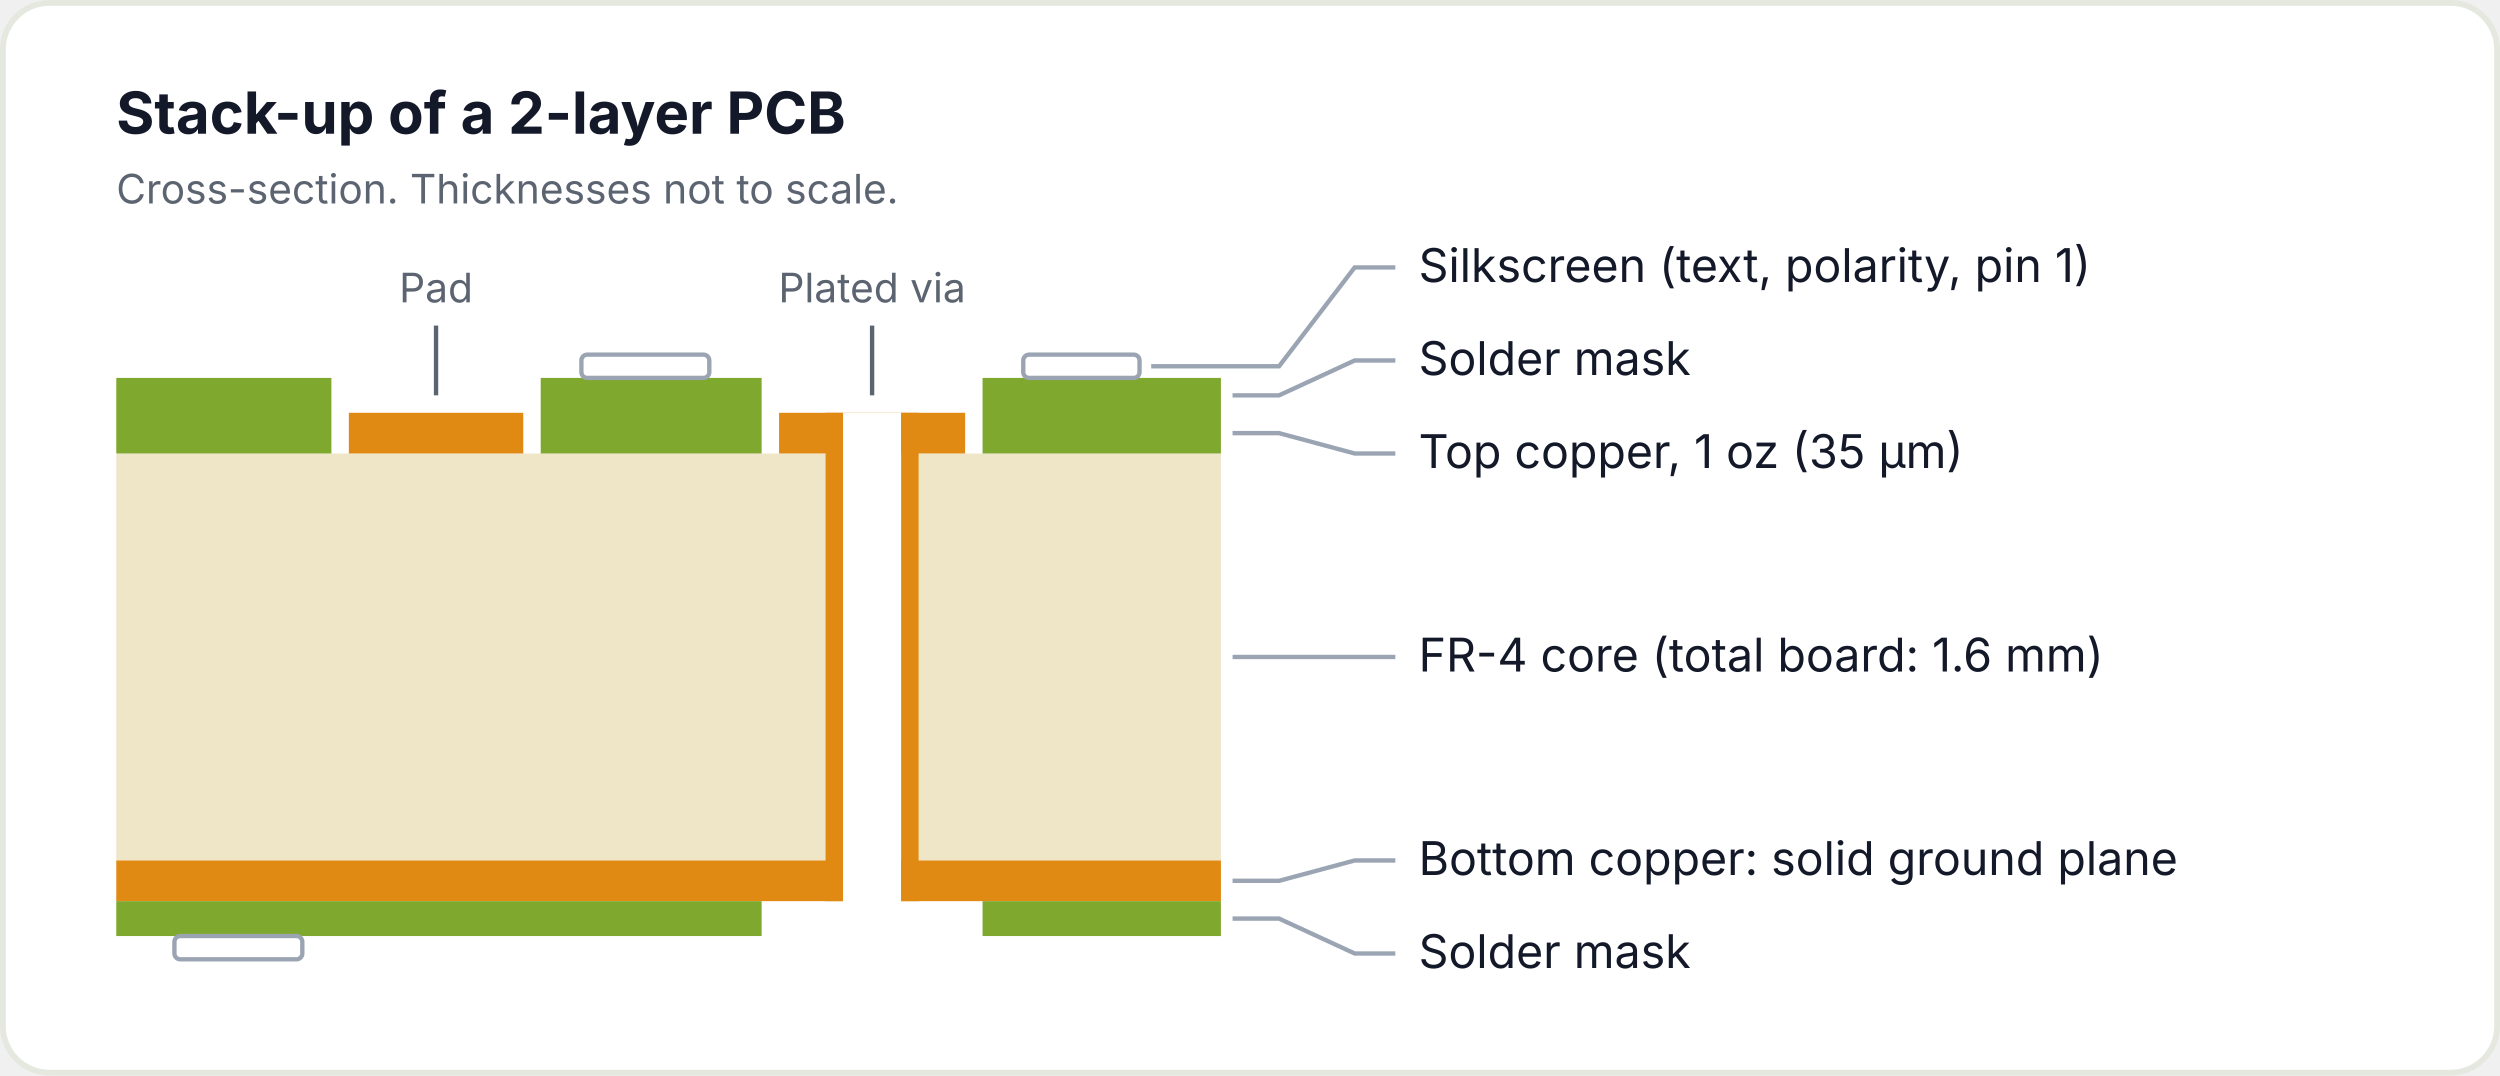
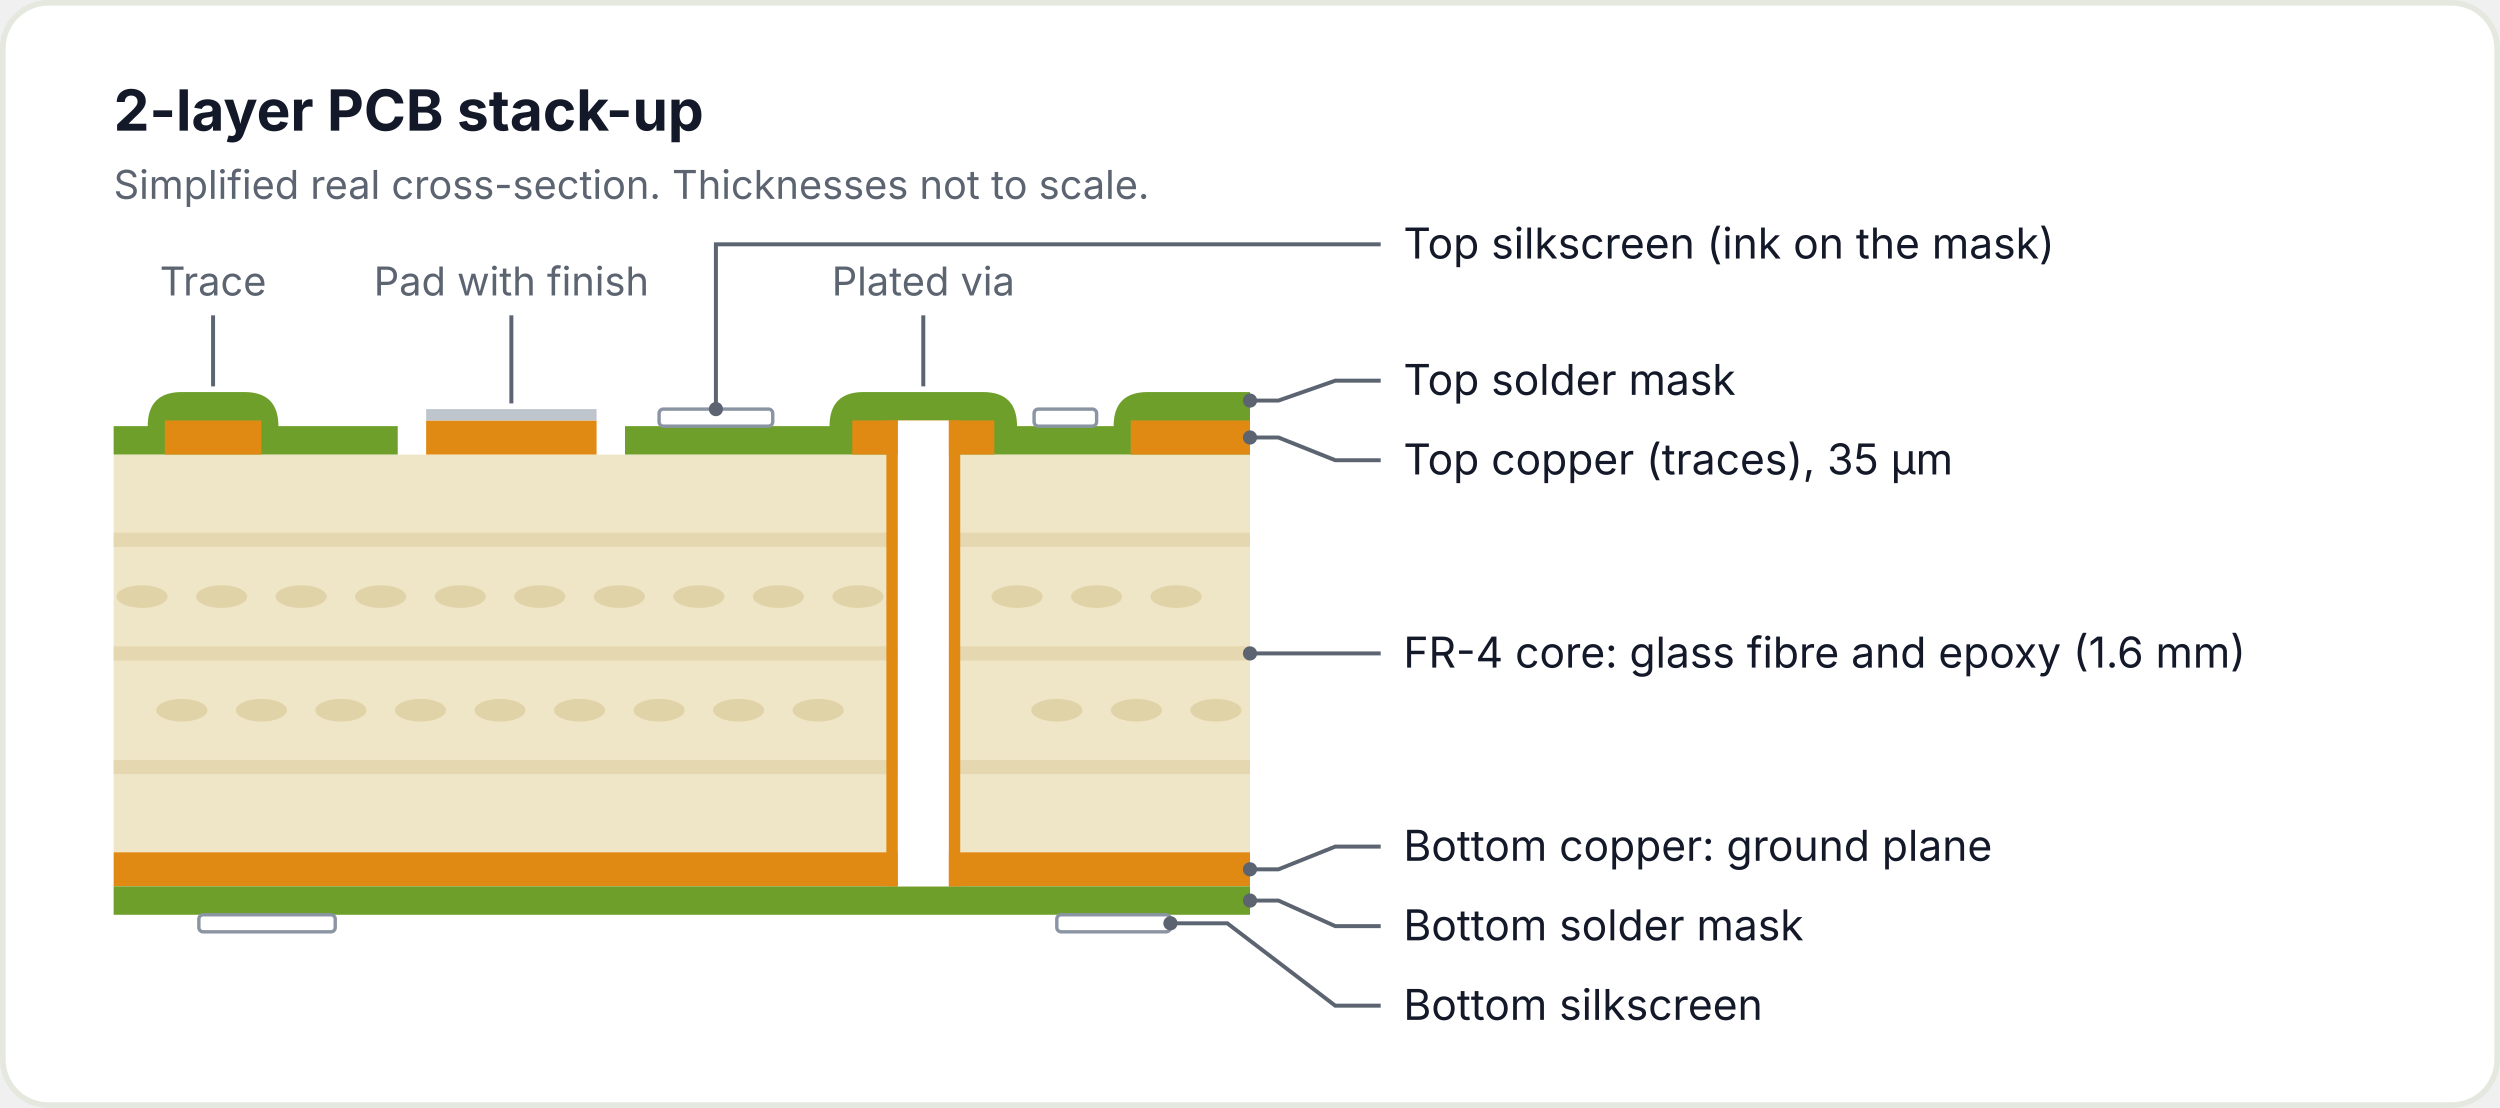
- <svg xmlns="http://www.w3.org/2000/svg" viewBox="0 0 860 370" width="860" height="370" font-family="Inter, Helvetica, Arial, sans-serif">
-   <rect x="1" y="1" width="858" height="368" rx="16" fill="#FFFFFF" stroke="#E5E8DF" stroke-width="2" />
-   <text x="40" y="46" font-size="20" font-weight="700" fill="#14192A">Stack-up of a 2-layer PCB</text>
-   <text x="40" y="70" font-size="14" fill="#5B6470">Cross-section. Thicknesses not to scale.</text>
-   <rect x="40" y="156" width="380" height="140" fill="#EFE6C8" />
-   <rect x="40" y="296" width="380" height="14" fill="#E08A14" />
-   <rect x="40" y="310" width="222" height="12" fill="#7FA82E" />
-   <rect x="338" y="310" width="82" height="12" fill="#7FA82E" />
-   <rect x="120" y="142" width="60" height="14" fill="#E08A14" />
-   <rect x="268" y="142" width="64" height="14" fill="#E08A14" />
-   <path d="M40 130H114V156H40Z M186 130H262V156H186Z M338 130H420V156H338Z" fill="#7FA82E" />
-   <rect x="290" y="142" width="20" height="180" fill="#FFFFFF" />
-   <rect x="284" y="142" width="6" height="168" fill="#E08A14" />
-   <rect x="310" y="142" width="6" height="168" fill="#E08A14" />
-   <rect x="200" y="122" width="44" height="8" rx="2" fill="#FFFFFF" stroke="#9AA4B2" stroke-width="1.5" />
-   <rect x="352" y="122" width="40" height="8" rx="2" fill="#FFFFFF" stroke="#9AA4B2" stroke-width="1.5" />
-   <rect x="60" y="322" width="44" height="8" rx="2" fill="#FFFFFF" stroke="#9AA4B2" stroke-width="1.5" />
-   <g font-size="14" fill="#5B6470" text-anchor="middle">
-     <text x="150" y="104">Pad</text>
-     <path d="M150 112V136" stroke="#5B6470" stroke-width="1.5" />
-     <text x="300" y="104">Plated via</text>
-     <path d="M300 112V136" stroke="#5B6470" stroke-width="1.5" />
+ <svg xmlns="http://www.w3.org/2000/svg" viewBox="0 0 880 390" width="880" height="390" font-family="Inter, Helvetica, Arial, sans-serif">
+   <rect x="1" y="1" width="878" height="388" rx="16" fill="#FFFFFF" stroke="#E5E8DF" stroke-width="2" />
+   <text x="40" y="46" font-size="20" font-weight="700" fill="#14192A">2-layer PCB stack-up</text>
+   <text x="40" y="70" font-size="14" fill="#5B6470">Simplified real cross-section. Thicknesses not to scale.</text>
+   <rect x="40" y="160" width="400" height="140" fill="#EFE6C8" />
+   <line x1="40" y1="190" x2="440" y2="190" stroke="#DCCB9A" stroke-width="5" opacity=".55" />
+   <line x1="40" y1="230" x2="440" y2="230" stroke="#DCCB9A" stroke-width="5" opacity=".55" />
+   <line x1="40" y1="270" x2="440" y2="270" stroke="#DCCB9A" stroke-width="5" opacity=".55" />
+   <ellipse cx="50" cy="210" rx="9" ry="4" fill="#DCCB9A" opacity=".7" />
+   <ellipse cx="78" cy="210" rx="9" ry="4" fill="#DCCB9A" opacity=".7" />
+   <ellipse cx="106" cy="210" rx="9" ry="4" fill="#DCCB9A" opacity=".7" />
+   <ellipse cx="134" cy="210" rx="9" ry="4" fill="#DCCB9A" opacity=".7" />
+   <ellipse cx="162" cy="210" rx="9" ry="4" fill="#DCCB9A" opacity=".7" />
+   <ellipse cx="190" cy="210" rx="9" ry="4" fill="#DCCB9A" opacity=".7" />
+   <ellipse cx="218" cy="210" rx="9" ry="4" fill="#DCCB9A" opacity=".7" />
+   <ellipse cx="246" cy="210" rx="9" ry="4" fill="#DCCB9A" opacity=".7" />
+   <ellipse cx="274" cy="210" rx="9" ry="4" fill="#DCCB9A" opacity=".7" />
+   <ellipse cx="302" cy="210" rx="9" ry="4" fill="#DCCB9A" opacity=".7" />
+   <ellipse cx="358" cy="210" rx="9" ry="4" fill="#DCCB9A" opacity=".7" />
+   <ellipse cx="386" cy="210" rx="9" ry="4" fill="#DCCB9A" opacity=".7" />
+   <ellipse cx="414" cy="210" rx="9" ry="4" fill="#DCCB9A" opacity=".7" />
+   <ellipse cx="64" cy="250" rx="9" ry="4" fill="#DCCB9A" opacity=".7" />
+   <ellipse cx="92" cy="250" rx="9" ry="4" fill="#DCCB9A" opacity=".7" />
+   <ellipse cx="120" cy="250" rx="9" ry="4" fill="#DCCB9A" opacity=".7" />
+   <ellipse cx="148" cy="250" rx="9" ry="4" fill="#DCCB9A" opacity=".7" />
+   <ellipse cx="176" cy="250" rx="9" ry="4" fill="#DCCB9A" opacity=".7" />
+   <ellipse cx="204" cy="250" rx="9" ry="4" fill="#DCCB9A" opacity=".7" />
+   <ellipse cx="232" cy="250" rx="9" ry="4" fill="#DCCB9A" opacity=".7" />
+   <ellipse cx="260" cy="250" rx="9" ry="4" fill="#DCCB9A" opacity=".7" />
+   <ellipse cx="288" cy="250" rx="9" ry="4" fill="#DCCB9A" opacity=".7" />
+   <ellipse cx="372" cy="250" rx="9" ry="4" fill="#DCCB9A" opacity=".7" />
+   <ellipse cx="400" cy="250" rx="9" ry="4" fill="#DCCB9A" opacity=".7" />
+   <ellipse cx="428" cy="250" rx="9" ry="4" fill="#DCCB9A" opacity=".7" />
+   <path d="M40 150 H52 Q52 138 64 138 H86 Q98 138 98 150 H140 V160 H40 Z" fill="#6E9F2A" />
+   <path d="M220 160 V150 H292 Q292 138 304 138 H346 Q358 138 358 150 H392 Q392 138 404 138 H440 V160 H220 Z" fill="#6E9F2A" />
+   <rect x="58" y="148" width="34" height="12" fill="#E08A14" />
+   <rect x="150" y="148" width="60" height="12" fill="#E08A14" />
+   <rect x="150" y="144" width="60" height="4" fill="#BFC5CC" />
+   <rect x="300" y="148" width="50" height="12" fill="#E08A14" />
+   <rect x="398" y="148" width="42" height="12" fill="#E08A14" />
+   <rect x="40" y="300" width="400" height="12" fill="#E08A14" />
+   <rect x="40" y="312" width="400" height="10" fill="#6E9F2A" />
+   <rect x="316" y="148" width="18" height="164" fill="#FFFFFF" />
+   <rect x="312" y="148" width="4" height="164" fill="#E08A14" />
+   <rect x="334" y="148" width="4" height="164" fill="#E08A14" />
+   <rect x="364" y="144" width="22" height="6" rx="1.5" fill="#FFFFFF" stroke="#8A94A3" stroke-width="1.2" />
+   <rect x="232" y="144" width="40" height="6" rx="1.5" fill="#FFFFFF" stroke="#8A94A3" stroke-width="1.2" />
+   <rect x="70" y="322" width="48" height="6" rx="1.5" fill="#FFFFFF" stroke="#8A94A3" stroke-width="1.2" />
+   <rect x="372" y="322" width="40" height="6" rx="1.5" fill="#FFFFFF" stroke="#8A94A3" stroke-width="1.2" />
+   <g font-size="14" fill="#5B6470" text-anchor="middle" stroke-width="1.4">
+     <text x="75" y="104" stroke="none">Trace</text>
+     <path d="M75 111 V136" stroke="#5B6470" />
+     <text x="180" y="104" stroke="none">Pad with finish</text>
+     <path d="M180 111 V142" stroke="#5B6470" />
+     <text x="325" y="104" stroke="none">Plated via</text>
+     <path d="M325 111 V136" stroke="#5B6470" />
  </g>
-   <g fill="none" stroke="#9AA4B2" stroke-width="1.5">
-     <path d="M396 126H440L466 92H480" />
-     <path d="M424 136H440L466 124H480" />
-     <path d="M424 149H440L466 156H480" />
-     <path d="M424 226H480" />
-     <path d="M424 303H440L466 296H480" />
-     <path d="M424 316H440L466 328H480" />
-   </g>
-   <g font-size="16" fill="#14192A">
-     <text x="488" y="97">Silkscreen (text, polarity, pin 1)</text>
-     <text x="488" y="129">Solder mask</text>
-     <text x="488" y="161">Top copper, 1 oz (35 µm)</text>
-     <text x="488" y="231">FR-4 core (total board: 1.6 mm)</text>
-     <text x="488" y="301">Bottom copper: solid ground plane</text>
-     <text x="488" y="333">Solder mask</text>
+   <g font-size="15" fill="#14192A" fill-opacity="1">
+     <path d="M252 144 V86 H486" fill="none" stroke="#5B6470" stroke-width="1.4" />
+     <circle cx="252" cy="144" r="2.5" fill="#5B6470" />
+     <text x="494" y="91">Top silkscreen (ink on the mask)</text>
+     <path d="M440 141 L450 141 L470 134 H486" fill="none" stroke="#5B6470" stroke-width="1.4" />
+     <circle cx="440" cy="141" r="2.5" fill="#5B6470" />
+     <text x="494" y="139">Top solder mask</text>
+     <path d="M440 154 L450 154 L470 162 H486" fill="none" stroke="#5B6470" stroke-width="1.4" />
+     <circle cx="440" cy="154" r="2.5" fill="#5B6470" />
+     <text x="494" y="167">Top copper (traces), 35 µm</text>
+     <path d="M440 230 L450 230 L470 230 H486" fill="none" stroke="#5B6470" stroke-width="1.4" />
+     <circle cx="440" cy="230" r="2.5" fill="#5B6470" />
+     <text x="494" y="235">FR-4 core: glass fibre and epoxy (1.6 mm)</text>
+     <path d="M440 306 L450 306 L470 298 H486" fill="none" stroke="#5B6470" stroke-width="1.4" />
+     <circle cx="440" cy="306" r="2.5" fill="#5B6470" />
+     <text x="494" y="303">Bottom copper: ground plane</text>
+     <path d="M440 317 L450 317 L470 326 H486" fill="none" stroke="#5B6470" stroke-width="1.4" />
+     <circle cx="440" cy="317" r="2.5" fill="#5B6470" />
+     <text x="494" y="331">Bottom solder mask</text>
+     <path d="M412 325 L432 325 L470 354 H486" fill="none" stroke="#5B6470" stroke-width="1.4" />
+     <circle cx="412" cy="325" r="2.5" fill="#5B6470" />
+     <text x="494" y="359">Bottom silkscreen</text>
  </g>
</svg>
